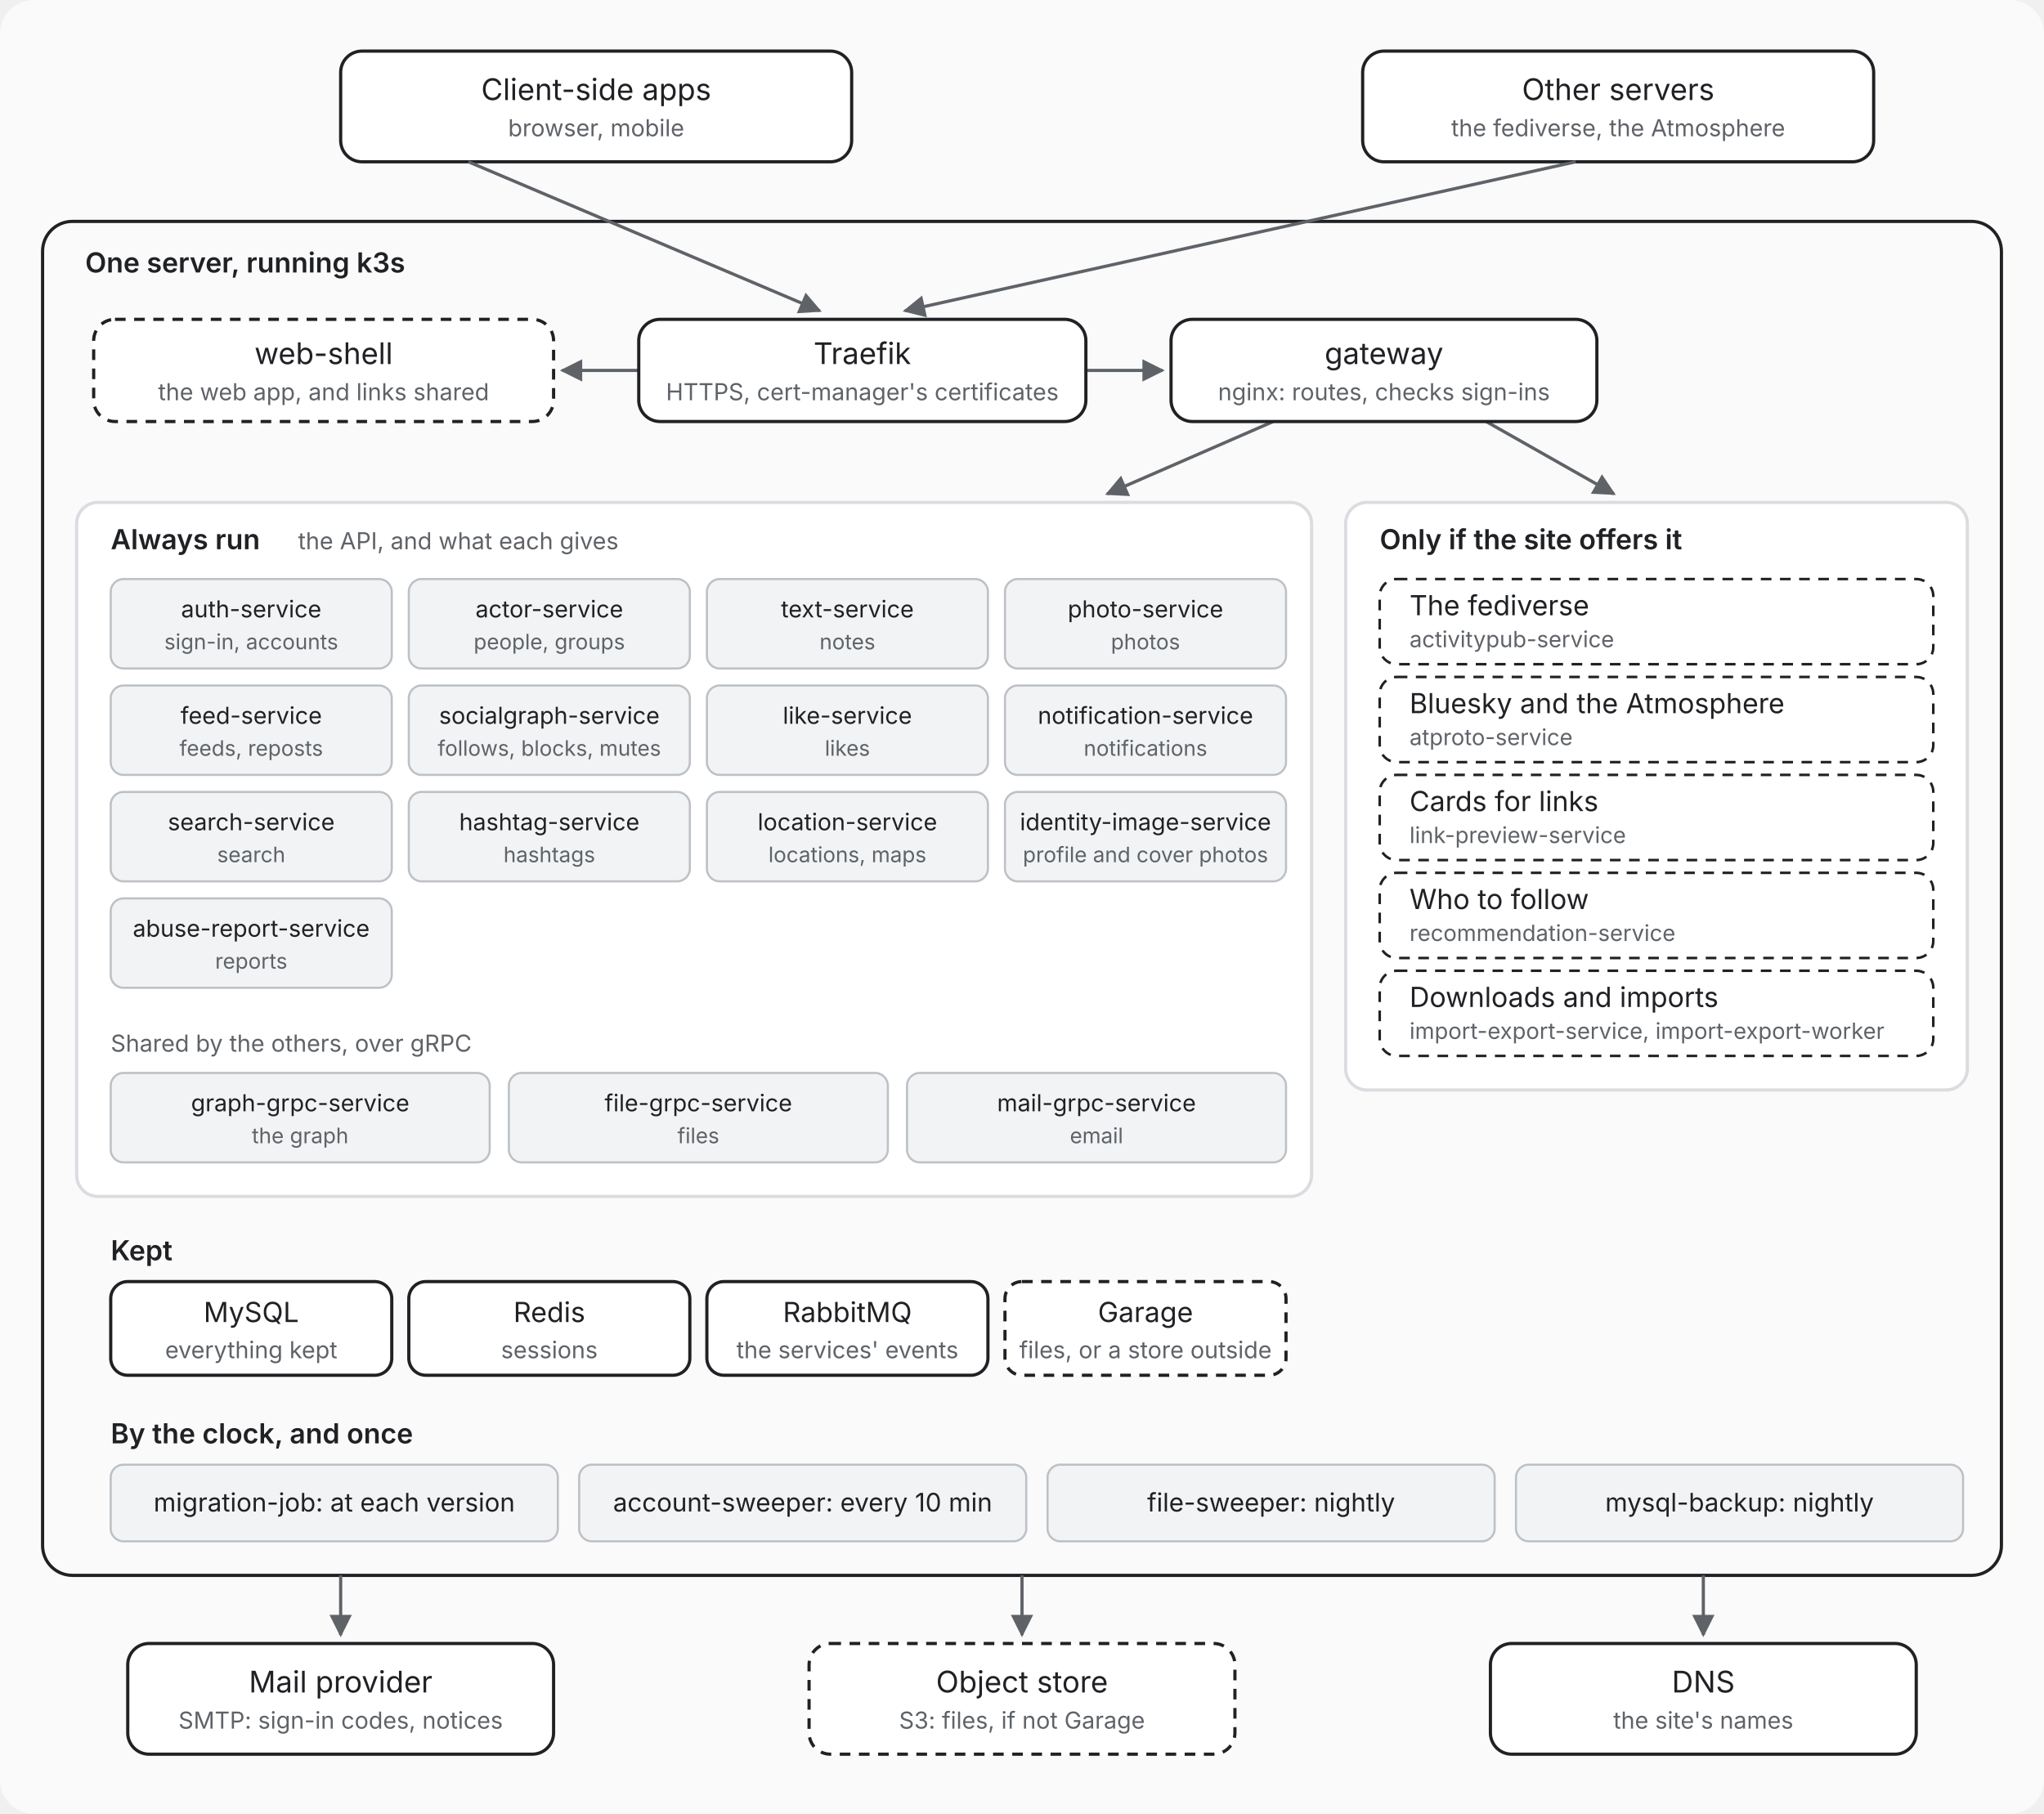
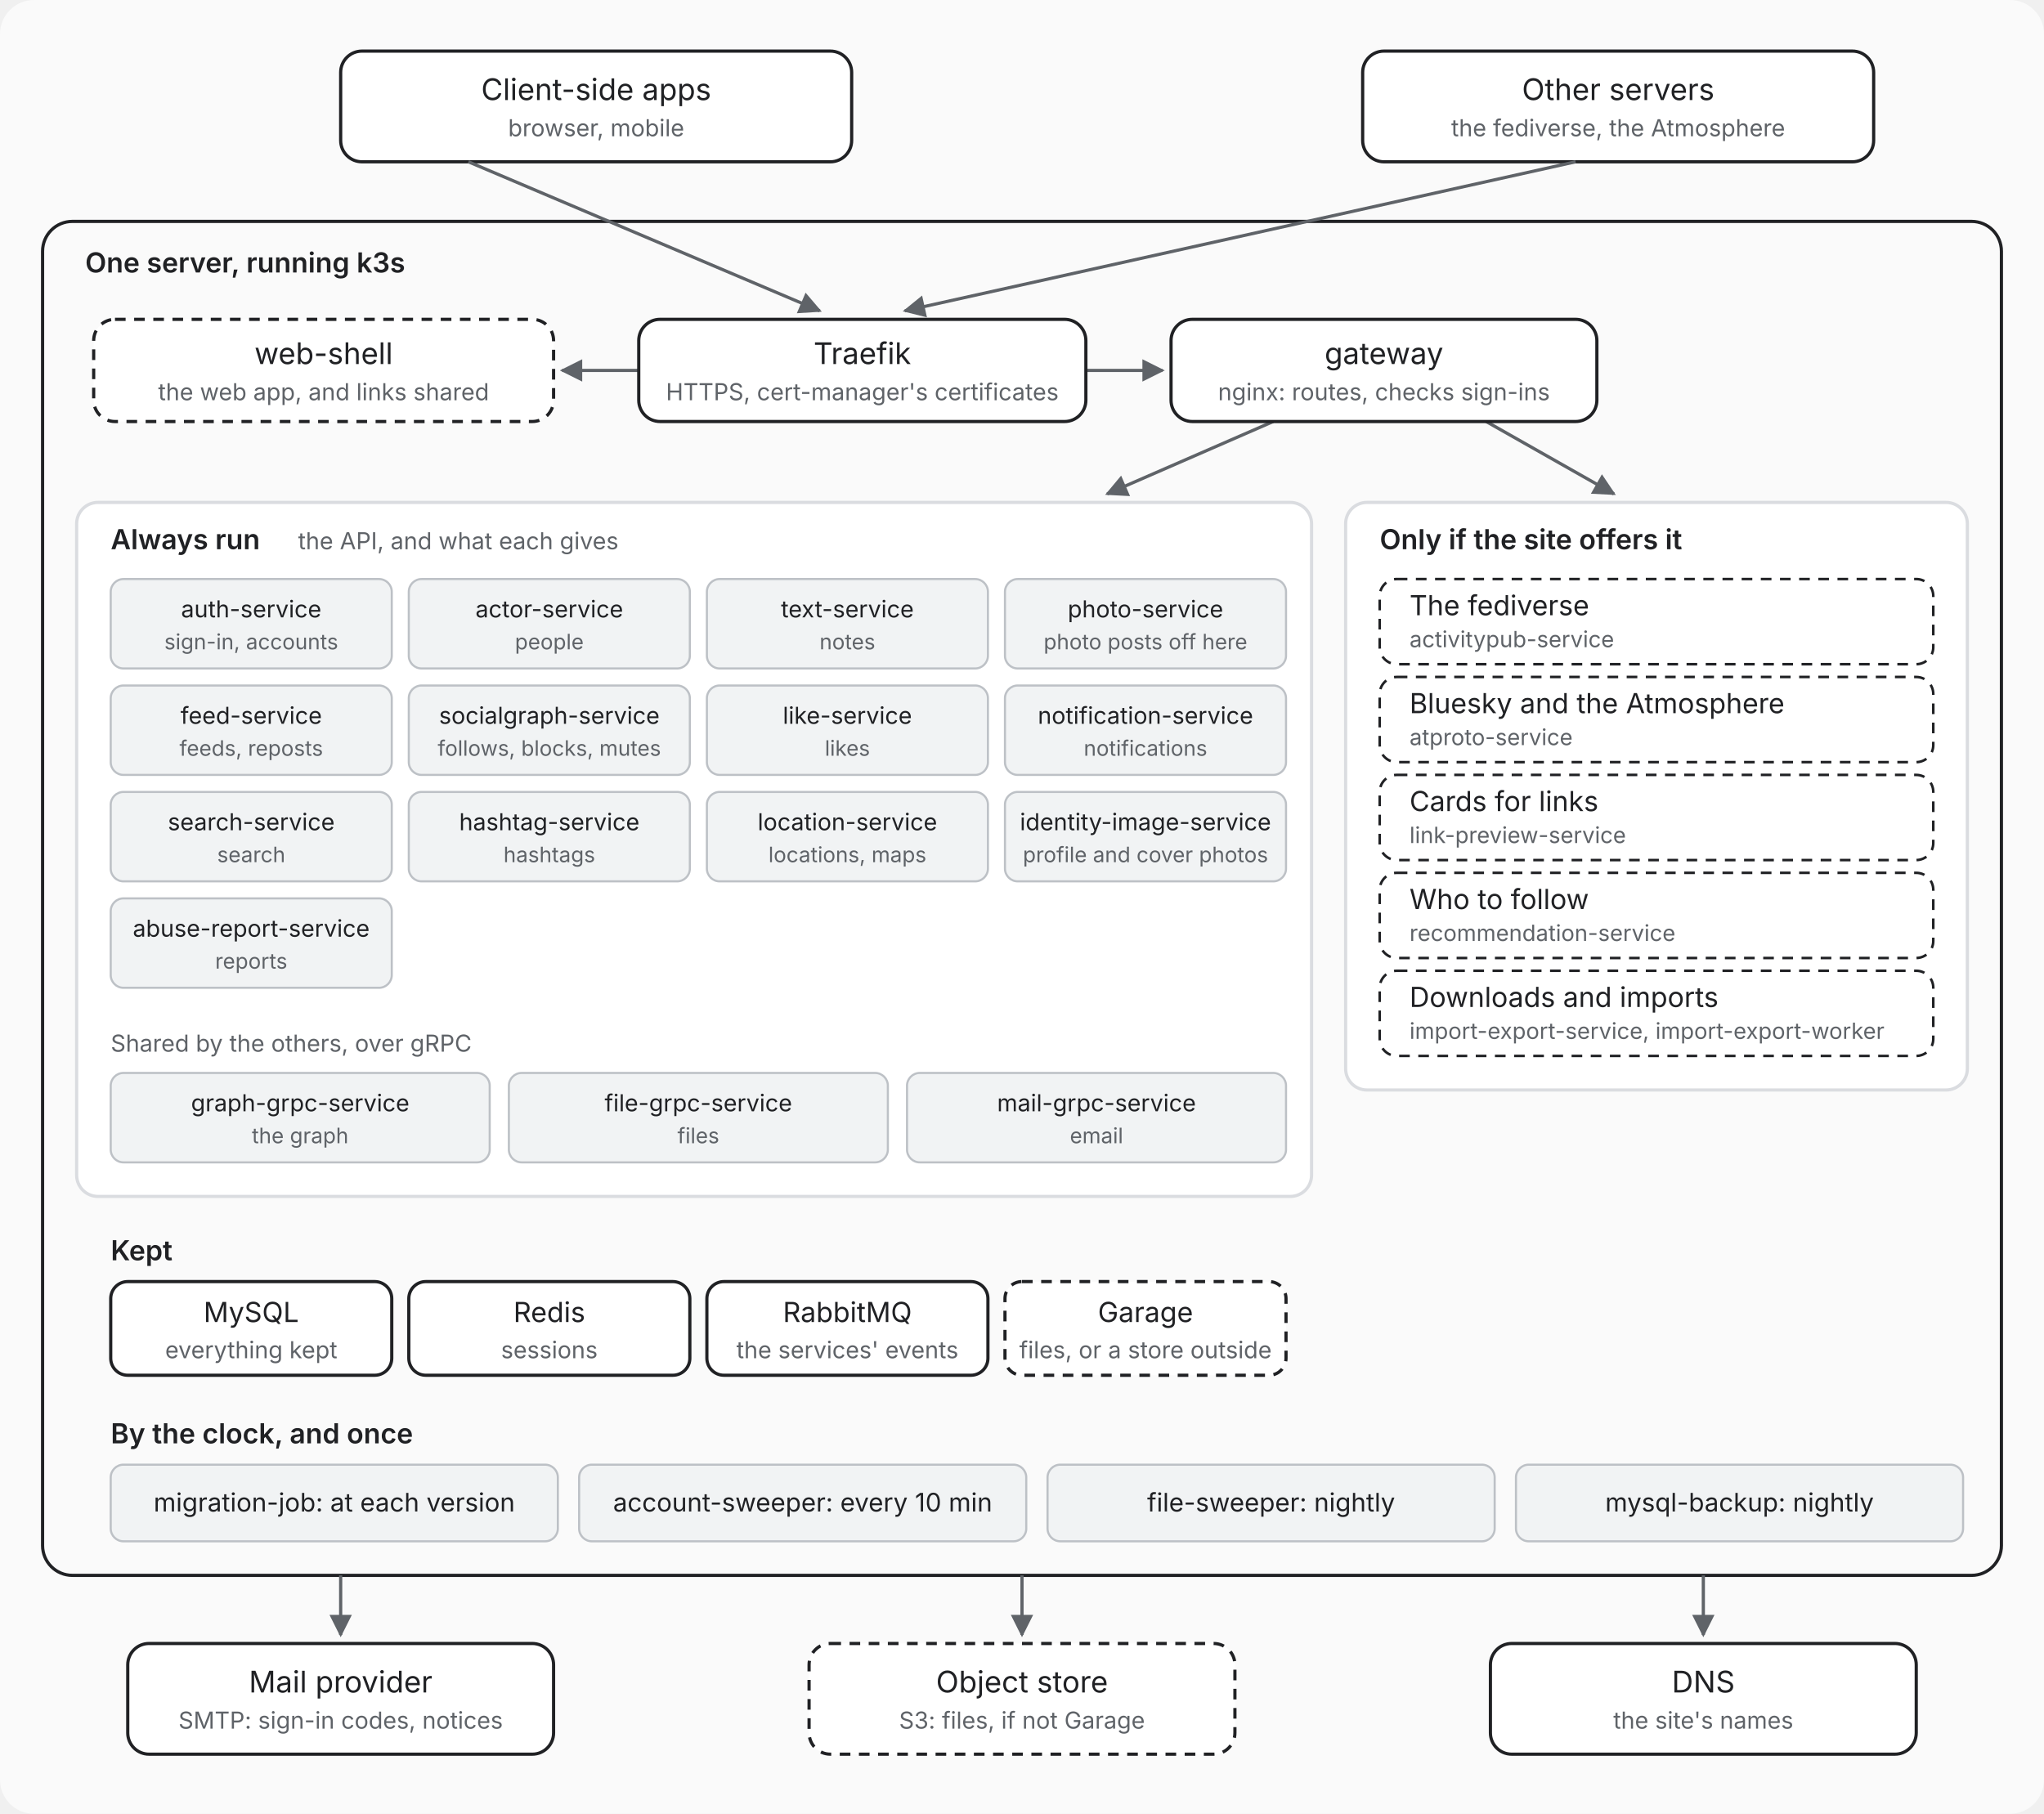
<svg xmlns="http://www.w3.org/2000/svg" viewBox="0 0 960 852" width="960" height="852" font-family="system-ui, -apple-system, 'Segoe UI', sans-serif" role="img" aria-labelledby="title desc">
  <defs>
    <marker id="arrow" viewBox="0 0 10 10" refX="9" refY="5" markerWidth="7" markerHeight="7" orient="auto-start-reverse">
      <path d="M0 0 L10 5 L0 10 z" fill="#5f6368" />
    </marker>
  </defs>
  <rect width="960" height="852" rx="16" fill="#fafafa" />
  <rect x="160" y="24" width="240" height="52" rx="10" fill="#fff" stroke="#202124" stroke-width="1.5" />
  <text x="280.0" y="47.0" font-size="14" fill="#202124" text-anchor="middle">Client-side apps</text>
  <text x="280.0" y="64.0" font-size="11" fill="#5f6368" text-anchor="middle">browser, mobile</text>
  <rect x="640" y="24" width="240" height="52" rx="10" fill="#fff" stroke="#202124" stroke-width="1.5" />
  <text x="760.0" y="47.0" font-size="14" fill="#202124" text-anchor="middle">Other servers</text>
  <text x="760.0" y="64.0" font-size="11" fill="#5f6368" text-anchor="middle">the fediverse, the Atmosphere</text>
  <rect x="20" y="104" width="920" height="636" rx="14" fill="none" stroke="#202124" stroke-width="1.5" />
  <text x="40" y="128" font-size="13" fill="#202124" text-anchor="start" font-weight="600">One server, running k3s</text>
  <path d="M220 76 L385 146" stroke="#5f6368" stroke-width="1.5" fill="none" marker-end="url(#arrow)" />
  <path d="M740 76 L425 146" stroke="#5f6368" stroke-width="1.5" fill="none" marker-end="url(#arrow)" />
  <path d="M300 174 L264 174" stroke="#5f6368" stroke-width="1.5" fill="none" marker-end="url(#arrow)" />
  <path d="M510 174 L546 174" stroke="#5f6368" stroke-width="1.5" fill="none" marker-end="url(#arrow)" />
  <path d="M598 198 L520 232" stroke="#5f6368" stroke-width="1.5" fill="none" marker-end="url(#arrow)" />
  <path d="M698 198 L758 232" stroke="#5f6368" stroke-width="1.5" fill="none" marker-end="url(#arrow)" />
  <rect x="44" y="150" width="216" height="48" rx="10" fill="#fff" stroke="#202124" stroke-width="1.5" stroke-dasharray="5 4" />
  <text x="152.0" y="171.0" font-size="14" fill="#202124" text-anchor="middle">web-shell</text>
  <text x="152.0" y="188.0" font-size="11" fill="#5f6368" text-anchor="middle">the web app, and links shared</text>
  <rect x="300" y="150" width="210" height="48" rx="10" fill="#fff" stroke="#202124" stroke-width="1.5" />
  <text x="405.0" y="171.0" font-size="14" fill="#202124" text-anchor="middle">Traefik</text>
  <text x="405.0" y="188.0" font-size="11" fill="#5f6368" text-anchor="middle">HTTPS, cert-manager's certificates</text>
  <rect x="550" y="150" width="200" height="48" rx="10" fill="#fff" stroke="#202124" stroke-width="1.5" />
  <text x="650.0" y="171.0" font-size="14" fill="#202124" text-anchor="middle">gateway</text>
  <text x="650.0" y="188.0" font-size="11" fill="#5f6368" text-anchor="middle">nginx: routes, checks sign-ins</text>
  <rect x="36" y="236" width="580" height="326" rx="10" fill="#fff" stroke="#dadce0" stroke-width="1.5" />
  <text x="52" y="258" font-size="13" fill="#202124" text-anchor="start" font-weight="600">Always run</text>
  <text x="140" y="258" font-size="11" fill="#5f6368" text-anchor="start">the API, and what each gives</text>
  <rect x="52" y="272" width="132" height="42" rx="6" fill="#f1f3f4" stroke="#bdc1c6" />
  <text x="118.0" y="290" font-size="11" fill="#202124" text-anchor="middle">auth-service</text>
  <text x="118.0" y="305" font-size="10" fill="#5f6368" text-anchor="middle">sign-in, accounts</text>
  <rect x="192" y="272" width="132" height="42" rx="6" fill="#f1f3f4" stroke="#bdc1c6" />
  <text x="258.0" y="290" font-size="11" fill="#202124" text-anchor="middle">actor-service</text>
-   <text x="258.0" y="305" font-size="10" fill="#5f6368" text-anchor="middle">people, groups</text>
+   <text x="258.0" y="305" font-size="10" fill="#5f6368" text-anchor="middle">people</text>
  <rect x="332" y="272" width="132" height="42" rx="6" fill="#f1f3f4" stroke="#bdc1c6" />
  <text x="398.0" y="290" font-size="11" fill="#202124" text-anchor="middle">text-service</text>
  <text x="398.0" y="305" font-size="10" fill="#5f6368" text-anchor="middle">notes</text>
  <rect x="472" y="272" width="132" height="42" rx="6" fill="#f1f3f4" stroke="#bdc1c6" />
  <text x="538.0" y="290" font-size="11" fill="#202124" text-anchor="middle">photo-service</text>
-   <text x="538.0" y="305" font-size="10" fill="#5f6368" text-anchor="middle">photos</text>
+   <text x="538.0" y="305" font-size="10" fill="#5f6368" text-anchor="middle">photo posts off here</text>
  <rect x="52" y="322" width="132" height="42" rx="6" fill="#f1f3f4" stroke="#bdc1c6" />
  <text x="118.0" y="340" font-size="11" fill="#202124" text-anchor="middle">feed-service</text>
  <text x="118.0" y="355" font-size="10" fill="#5f6368" text-anchor="middle">feeds, reposts</text>
  <rect x="192" y="322" width="132" height="42" rx="6" fill="#f1f3f4" stroke="#bdc1c6" />
  <text x="258.0" y="340" font-size="11" fill="#202124" text-anchor="middle">socialgraph-service</text>
  <text x="258.0" y="355" font-size="10" fill="#5f6368" text-anchor="middle">follows, blocks, mutes</text>
  <rect x="332" y="322" width="132" height="42" rx="6" fill="#f1f3f4" stroke="#bdc1c6" />
  <text x="398.0" y="340" font-size="11" fill="#202124" text-anchor="middle">like-service</text>
  <text x="398.0" y="355" font-size="10" fill="#5f6368" text-anchor="middle">likes</text>
  <rect x="472" y="322" width="132" height="42" rx="6" fill="#f1f3f4" stroke="#bdc1c6" />
  <text x="538.0" y="340" font-size="11" fill="#202124" text-anchor="middle">notification-service</text>
  <text x="538.0" y="355" font-size="10" fill="#5f6368" text-anchor="middle">notifications</text>
  <rect x="52" y="372" width="132" height="42" rx="6" fill="#f1f3f4" stroke="#bdc1c6" />
  <text x="118.0" y="390" font-size="11" fill="#202124" text-anchor="middle">search-service</text>
  <text x="118.0" y="405" font-size="10" fill="#5f6368" text-anchor="middle">search</text>
  <rect x="192" y="372" width="132" height="42" rx="6" fill="#f1f3f4" stroke="#bdc1c6" />
  <text x="258.0" y="390" font-size="11" fill="#202124" text-anchor="middle">hashtag-service</text>
  <text x="258.0" y="405" font-size="10" fill="#5f6368" text-anchor="middle">hashtags</text>
  <rect x="332" y="372" width="132" height="42" rx="6" fill="#f1f3f4" stroke="#bdc1c6" />
  <text x="398.0" y="390" font-size="11" fill="#202124" text-anchor="middle">location-service</text>
  <text x="398.0" y="405" font-size="10" fill="#5f6368" text-anchor="middle">locations, maps</text>
  <rect x="472" y="372" width="132" height="42" rx="6" fill="#f1f3f4" stroke="#bdc1c6" />
  <text x="538.0" y="390" font-size="11" fill="#202124" text-anchor="middle">identity-image-service</text>
  <text x="538.0" y="405" font-size="10" fill="#5f6368" text-anchor="middle">profile and cover photos</text>
  <rect x="52" y="422" width="132" height="42" rx="6" fill="#f1f3f4" stroke="#bdc1c6" />
  <text x="118.0" y="440" font-size="11" fill="#202124" text-anchor="middle">abuse-report-service</text>
  <text x="118.0" y="455" font-size="10" fill="#5f6368" text-anchor="middle">reports</text>
  <text x="52" y="494" font-size="11" fill="#5f6368" text-anchor="start">Shared by the others, over gRPC</text>
  <rect x="52" y="504" width="178" height="42" rx="6" fill="#f1f3f4" stroke="#bdc1c6" />
  <text x="141.0" y="522" font-size="11" fill="#202124" text-anchor="middle">graph-grpc-service</text>
  <text x="141.0" y="537" font-size="10" fill="#5f6368" text-anchor="middle">the graph</text>
  <rect x="239" y="504" width="178" height="42" rx="6" fill="#f1f3f4" stroke="#bdc1c6" />
  <text x="328.0" y="522" font-size="11" fill="#202124" text-anchor="middle">file-grpc-service</text>
  <text x="328.0" y="537" font-size="10" fill="#5f6368" text-anchor="middle">files</text>
  <rect x="426" y="504" width="178" height="42" rx="6" fill="#f1f3f4" stroke="#bdc1c6" />
  <text x="515.0" y="522" font-size="11" fill="#202124" text-anchor="middle">mail-grpc-service</text>
  <text x="515.0" y="537" font-size="10" fill="#5f6368" text-anchor="middle">email</text>
  <rect x="632" y="236" width="292" height="276" rx="10" fill="#fff" stroke="#dadce0" stroke-width="1.5" />
  <text x="648" y="258" font-size="13" fill="#202124" text-anchor="start" font-weight="600">Only if the site offers it</text>
  <rect x="648" y="272" width="260" height="40" rx="8" fill="#fff" stroke="#202124" stroke-width="1.2" stroke-dasharray="5 4" />
  <text x="662" y="289" font-size="13" fill="#202124" text-anchor="start">The fediverse</text>
  <text x="662" y="304" font-size="10.5" fill="#5f6368" text-anchor="start">activitypub-service</text>
  <rect x="648" y="318" width="260" height="40" rx="8" fill="#fff" stroke="#202124" stroke-width="1.2" stroke-dasharray="5 4" />
  <text x="662" y="335" font-size="13" fill="#202124" text-anchor="start">Bluesky and the Atmosphere</text>
  <text x="662" y="350" font-size="10.5" fill="#5f6368" text-anchor="start">atproto-service</text>
  <rect x="648" y="364" width="260" height="40" rx="8" fill="#fff" stroke="#202124" stroke-width="1.2" stroke-dasharray="5 4" />
  <text x="662" y="381" font-size="13" fill="#202124" text-anchor="start">Cards for links</text>
  <text x="662" y="396" font-size="10.5" fill="#5f6368" text-anchor="start">link-preview-service</text>
  <rect x="648" y="410" width="260" height="40" rx="8" fill="#fff" stroke="#202124" stroke-width="1.2" stroke-dasharray="5 4" />
  <text x="662" y="427" font-size="13" fill="#202124" text-anchor="start">Who to follow</text>
  <text x="662" y="442" font-size="10.5" fill="#5f6368" text-anchor="start">recommendation-service</text>
  <rect x="648" y="456" width="260" height="40" rx="8" fill="#fff" stroke="#202124" stroke-width="1.2" stroke-dasharray="5 4" />
  <text x="662" y="473" font-size="13" fill="#202124" text-anchor="start">Downloads and imports</text>
  <text x="662" y="488" font-size="10.5" fill="#5f6368" text-anchor="start">import-export-service, import-export-worker</text>
  <text x="52" y="592" font-size="13" fill="#202124" text-anchor="start" font-weight="600">Kept</text>
  <rect x="52" y="602" width="132" height="44" rx="8" fill="#fff" stroke="#202124" stroke-width="1.5" />
  <text x="118.0" y="621.0" font-size="13" fill="#202124" text-anchor="middle">MySQL</text>
  <text x="118.0" y="638.0" font-size="11" fill="#5f6368" text-anchor="middle">everything kept</text>
  <rect x="192" y="602" width="132" height="44" rx="8" fill="#fff" stroke="#202124" stroke-width="1.5" />
  <text x="258.0" y="621.0" font-size="13" fill="#202124" text-anchor="middle">Redis</text>
  <text x="258.0" y="638.0" font-size="11" fill="#5f6368" text-anchor="middle">sessions</text>
  <rect x="332" y="602" width="132" height="44" rx="8" fill="#fff" stroke="#202124" stroke-width="1.5" />
  <text x="398.0" y="621.0" font-size="13" fill="#202124" text-anchor="middle">RabbitMQ</text>
  <text x="398.0" y="638.0" font-size="11" fill="#5f6368" text-anchor="middle">the services' events</text>
  <rect x="472" y="602" width="132" height="44" rx="8" fill="#fff" stroke="#202124" stroke-width="1.5" stroke-dasharray="5 4" />
  <text x="538.0" y="621.0" font-size="13" fill="#202124" text-anchor="middle">Garage</text>
  <text x="538.0" y="638.0" font-size="11" fill="#5f6368" text-anchor="middle">files, or a store outside</text>
  <text x="52" y="678" font-size="13" fill="#202124" text-anchor="start" font-weight="600">By the clock, and once</text>
  <rect x="52" y="688" width="210" height="36" rx="6" fill="#f1f3f4" stroke="#bdc1c6" />
  <text x="157" y="710" font-size="12" fill="#202124" text-anchor="middle">migration-job: at each version</text>
  <rect x="272" y="688" width="210" height="36" rx="6" fill="#f1f3f4" stroke="#bdc1c6" />
  <text x="377" y="710" font-size="12" fill="#202124" text-anchor="middle">account-sweeper: every 10 min</text>
  <rect x="492" y="688" width="210" height="36" rx="6" fill="#f1f3f4" stroke="#bdc1c6" />
  <text x="597" y="710" font-size="12" fill="#202124" text-anchor="middle">file-sweeper: nightly</text>
  <rect x="712" y="688" width="210" height="36" rx="6" fill="#f1f3f4" stroke="#bdc1c6" />
  <text x="817" y="710" font-size="12" fill="#202124" text-anchor="middle">mysql-backup: nightly</text>
  <path d="M160 740 L160 768" stroke="#5f6368" stroke-width="1.5" fill="none" marker-end="url(#arrow)" />
  <path d="M480 740 L480 768" stroke="#5f6368" stroke-width="1.5" fill="none" marker-end="url(#arrow)" />
  <path d="M800 740 L800 768" stroke="#5f6368" stroke-width="1.5" fill="none" marker-end="url(#arrow)" />
  <rect x="60" y="772" width="200" height="52" rx="10" fill="#fff" stroke="#202124" stroke-width="1.5" />
  <text x="160.0" y="795.0" font-size="14" fill="#202124" text-anchor="middle">Mail provider</text>
  <text x="160.0" y="812.0" font-size="11" fill="#5f6368" text-anchor="middle">SMTP: sign-in codes, notices</text>
  <rect x="380" y="772" width="200" height="52" rx="10" fill="#fff" stroke="#202124" stroke-width="1.5" stroke-dasharray="5 4" />
  <text x="480.0" y="795.0" font-size="14" fill="#202124" text-anchor="middle">Object store</text>
  <text x="480.0" y="812.0" font-size="11" fill="#5f6368" text-anchor="middle">S3: files, if not Garage</text>
  <rect x="700" y="772" width="200" height="52" rx="10" fill="#fff" stroke="#202124" stroke-width="1.5" />
  <text x="800.0" y="795.0" font-size="14" fill="#202124" text-anchor="middle">DNS</text>
  <text x="800.0" y="812.0" font-size="11" fill="#5f6368" text-anchor="middle">the site's names</text>
</svg>
